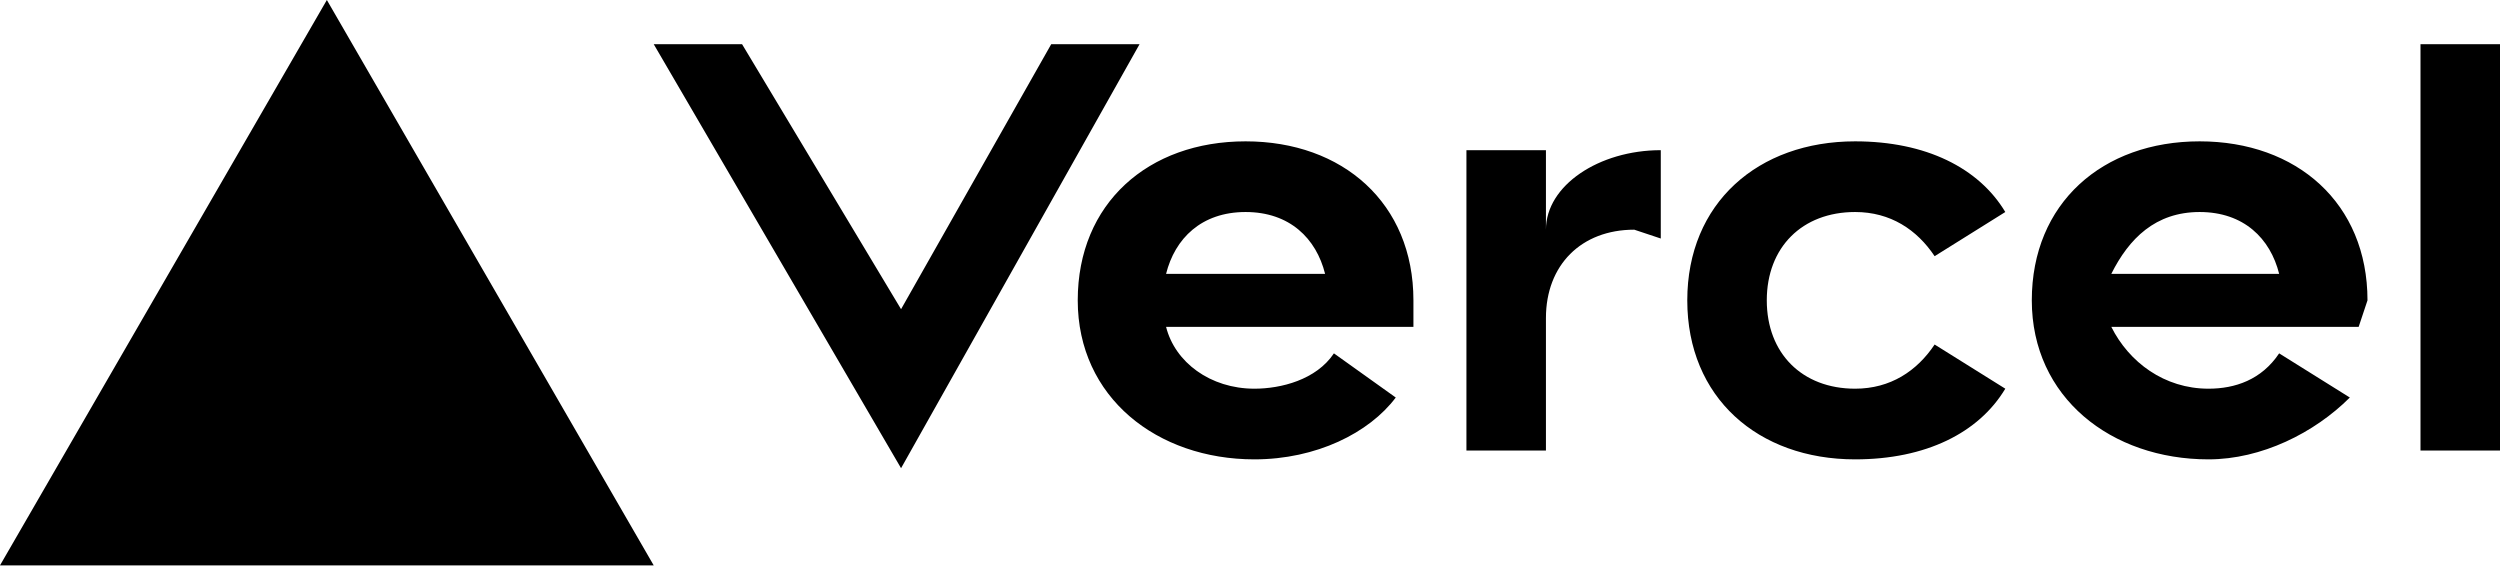
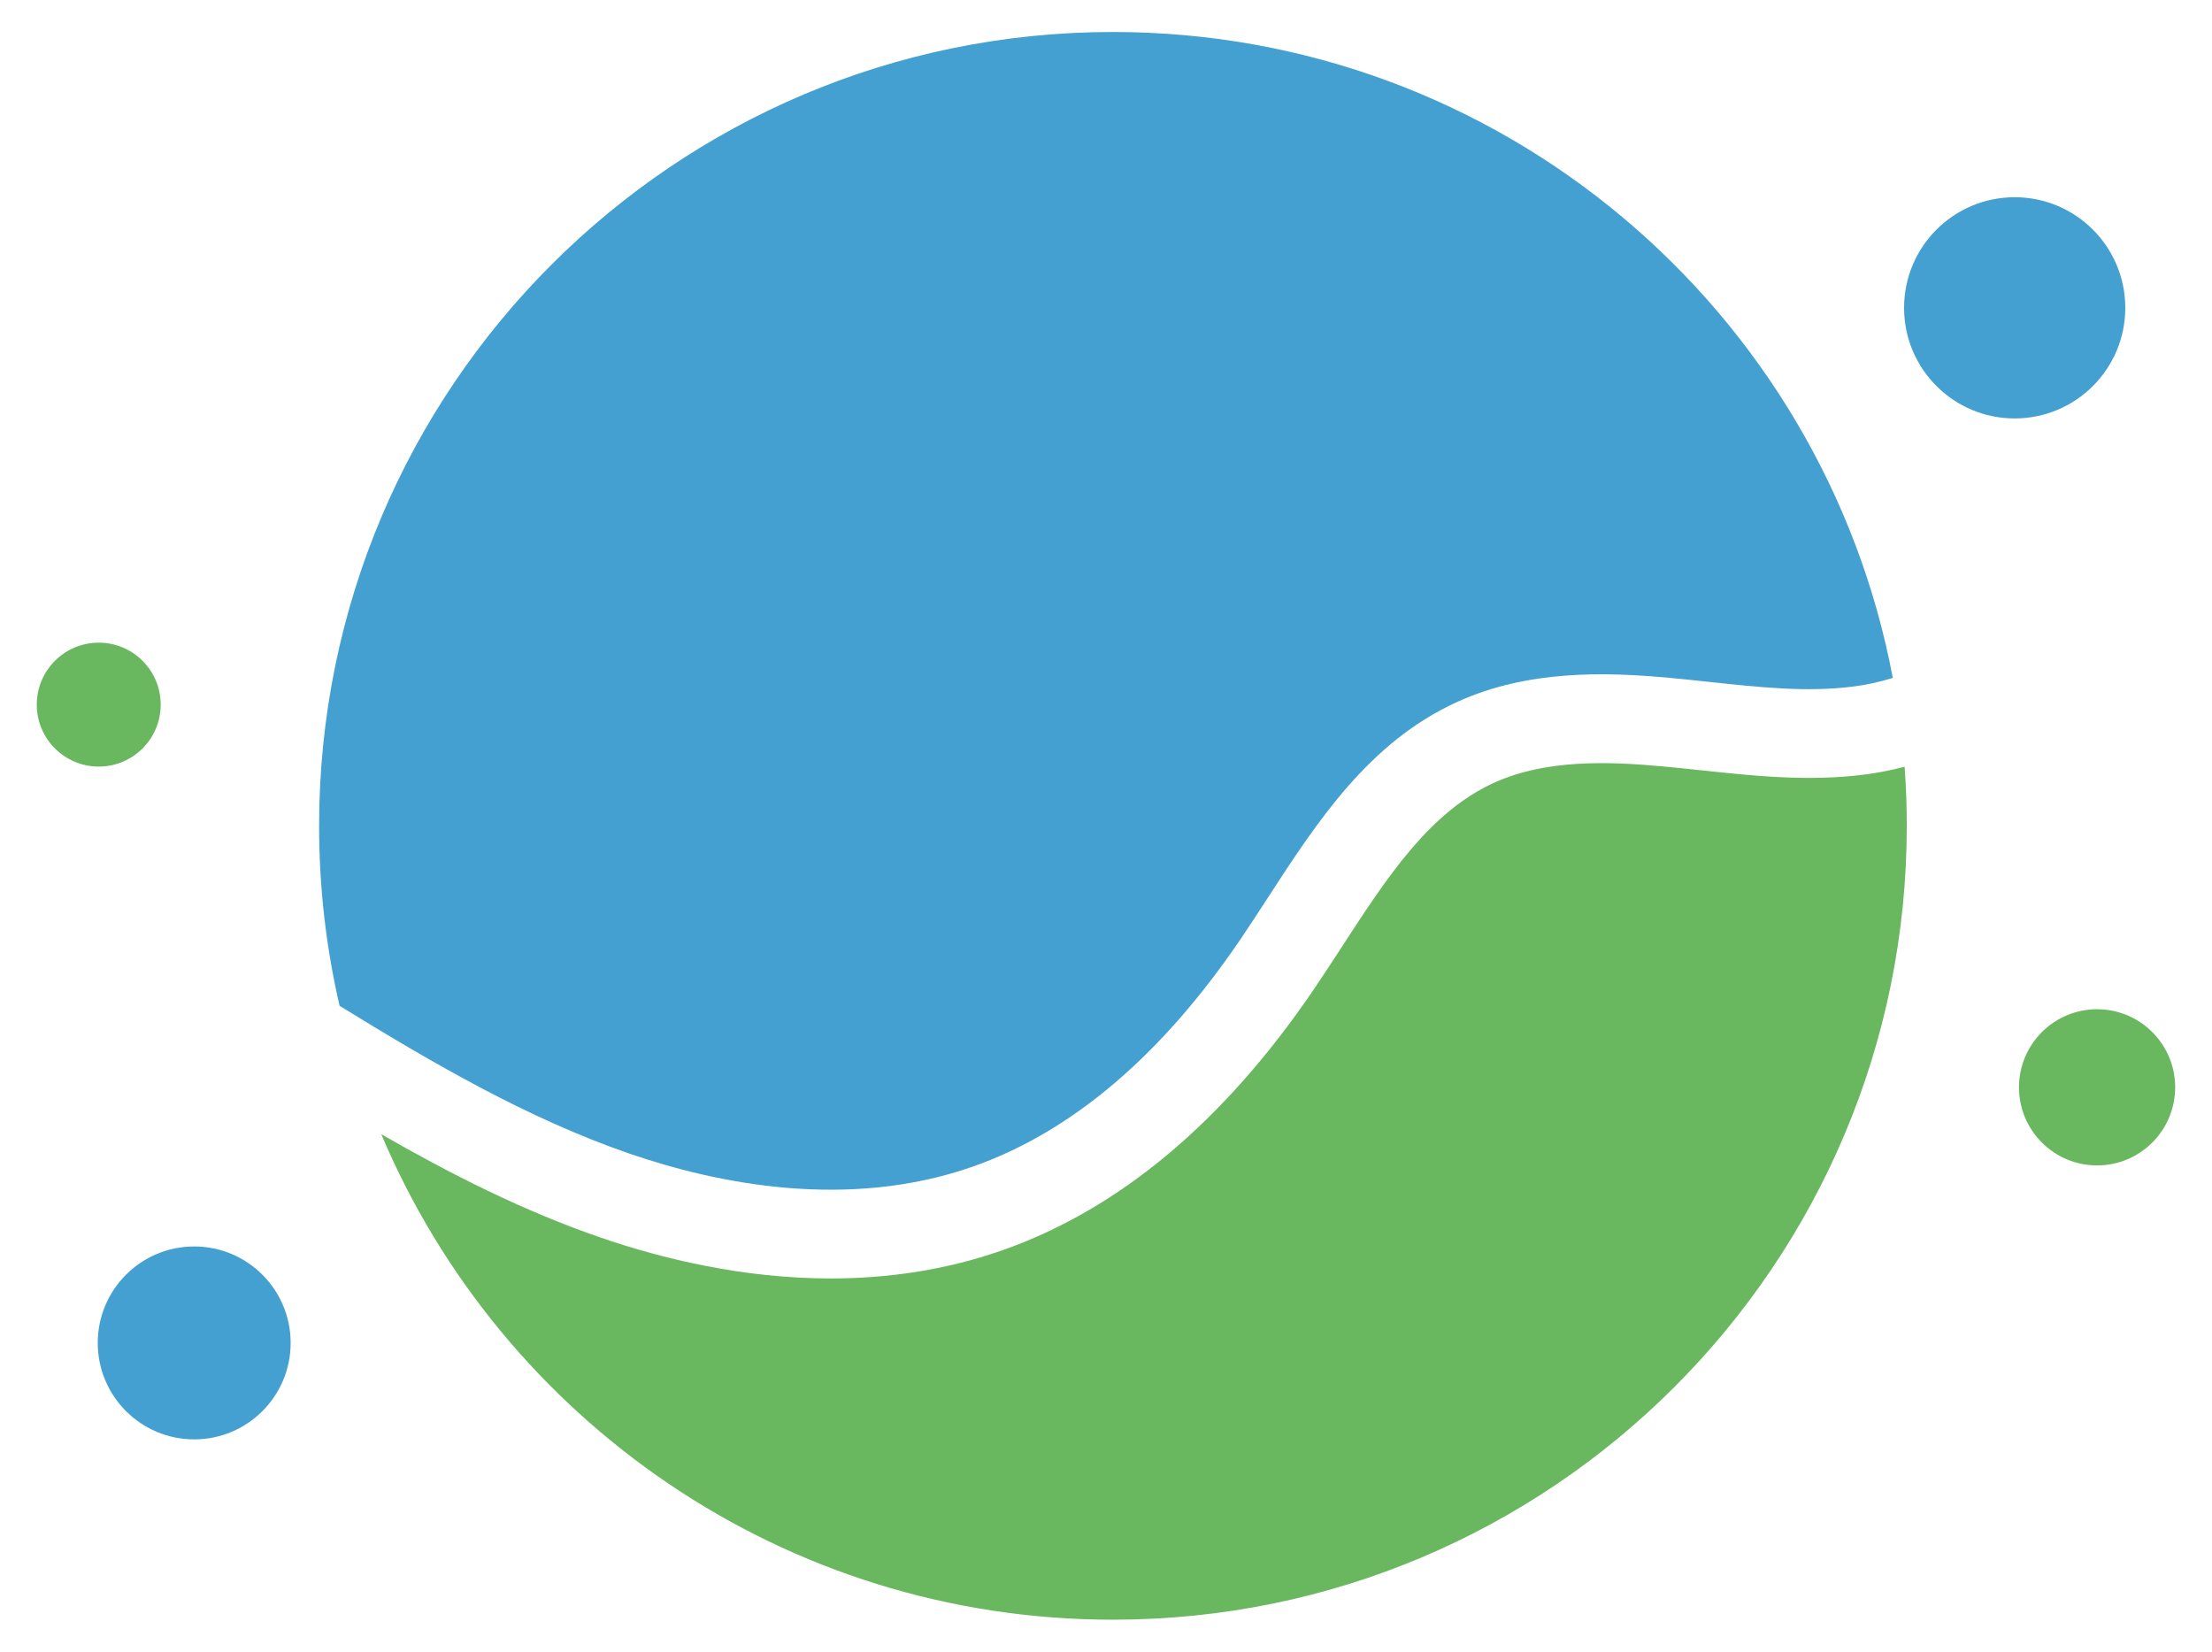
- <svg xmlns="http://www.w3.org/2000/svg" fill="none" viewBox="0 0 283 64">
-   <path fill="black" d="M141 16c-11 0-19 7-19 18s9 18 20 18c7 0 13-3 16-7l-7-5c-2 3-6 4-9 4-5 0-9-3-10-7h28v-3c0-11-8-18-19-18zm-9 15c1-4 4-7 9-7s8 3 9 7h-18zm117-15c-11 0-19 7-19 18s9 18 20 18c6 0 12-3 16-7l-8-5c-2 3-5 4-8 4-5 0-9-3-11-7h28l1-3c0-11-8-18-19-18zm-10 15c2-4 5-7 10-7s8 3 9 7h-19zm-39 3c0 6 4 10 10 10 4 0 7-2 9-5l8 5c-3 5-9 8-17 8-11 0-19-7-19-18s8-18 19-18c8 0 14 3 17 8l-8 5c-2-3-5-5-9-5-6 0-10 4-10 10zm83-29v46h-9V5h9zM37 0l37 64H0L37 0zm92 5-27 48L74 5h10l18 30 17-30h10zm59 12v10l-3-1c-6 0-10 4-10 10v15h-9V17h9v9c0-5 6-9 13-9z" />
+ <svg xmlns="http://www.w3.org/2000/svg" id="Ebene_1" data-name="Ebene 1" viewBox="0 0 425.2 317.48">
+   <defs>
+     <style>
+       .cls-1 {
+         fill: #43a0d0;
+       }
+ 
+       .cls-1, .cls-2 {
+         stroke-width: 0px;
+       }
+ 
+       .cls-2 {
+         fill: #69b75e;
+       }
+     </style>
+   </defs>
+   <path class="cls-1" d="m186.93,224.26c18.99-6.64,36.32-21.34,51.5-43.69,1.73-2.55,3.41-5.14,5.19-7.88,9.59-14.77,19.51-30.05,36.53-37.79,13.47-6.12,28.16-5.77,40.75-4.61,2.58.24,5.15.51,7.73.79,9.58,1.03,18.62,2,27.38.91,2.76-.34,5.38-.91,7.83-1.69C350.53,59.62,288.48,6.15,213.93,6.15c-84.27,0-152.59,68.32-152.59,152.59,0,11.9,1.36,23.48,3.94,34.6,17.75,10.92,36.1,21.64,55.65,28.38,16.83,5.8,41.94,10.95,66.01,2.54Z" />
+   <path class="cls-2" d="m326.83,148.05c-2.49-.27-4.99-.54-7.47-.76-10.36-.95-22.28-1.32-32.13,3.15-12.48,5.67-20.64,18.24-29.28,31.54-1.75,2.69-3.56,5.48-5.39,8.17-17.28,25.45-37.47,42.34-59.99,50.21-11.08,3.87-22.24,5.38-32.86,5.38-16.88,0-32.45-3.79-44.34-7.89-14.85-5.12-28.73-12.16-42.08-19.84,23.14,54.83,77.4,93.32,140.65,93.32,84.27,0,152.59-68.32,152.59-152.59,0-3.82-.14-7.61-.42-11.36-2.57.67-5.22,1.2-7.97,1.54-10.72,1.33-21.18.21-31.31-.88Z" />
+   <circle class="cls-1" cx="37.33" cy="258.13" r="18.54" />
+   <circle class="cls-2" cx="18.98" cy="135.44" r="11.91" />
+   <circle class="cls-1" cx="387.27" cy="59.17" r="21.26" />
+   <circle class="cls-2" cx="403.11" cy="209" r="15.01" />
</svg>
